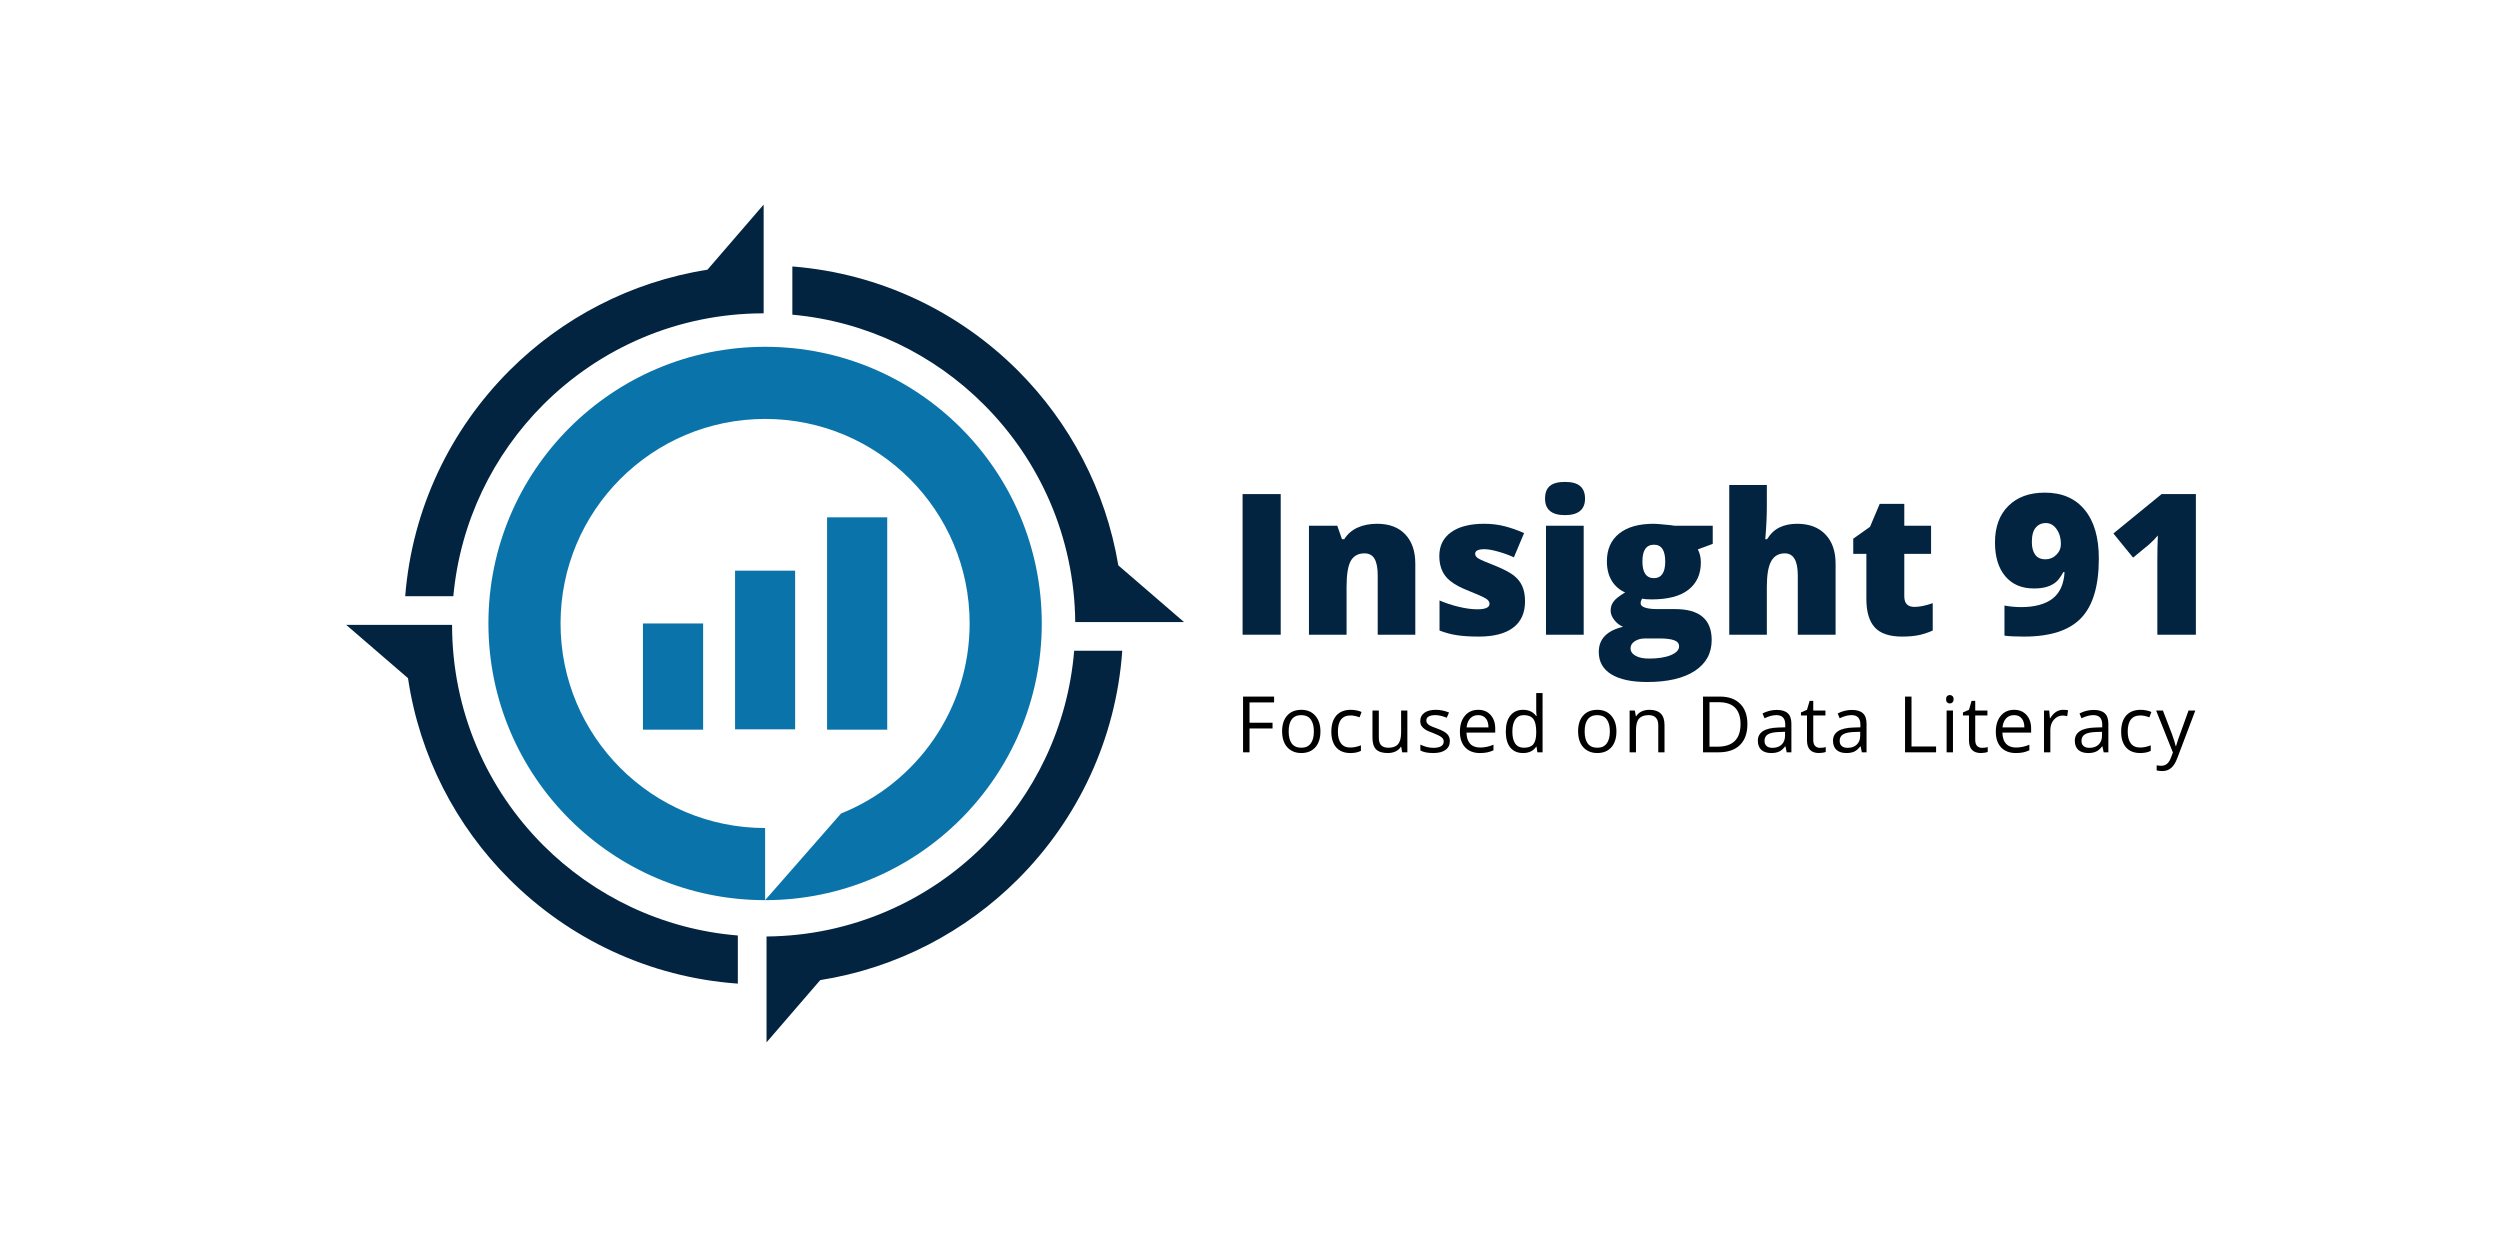
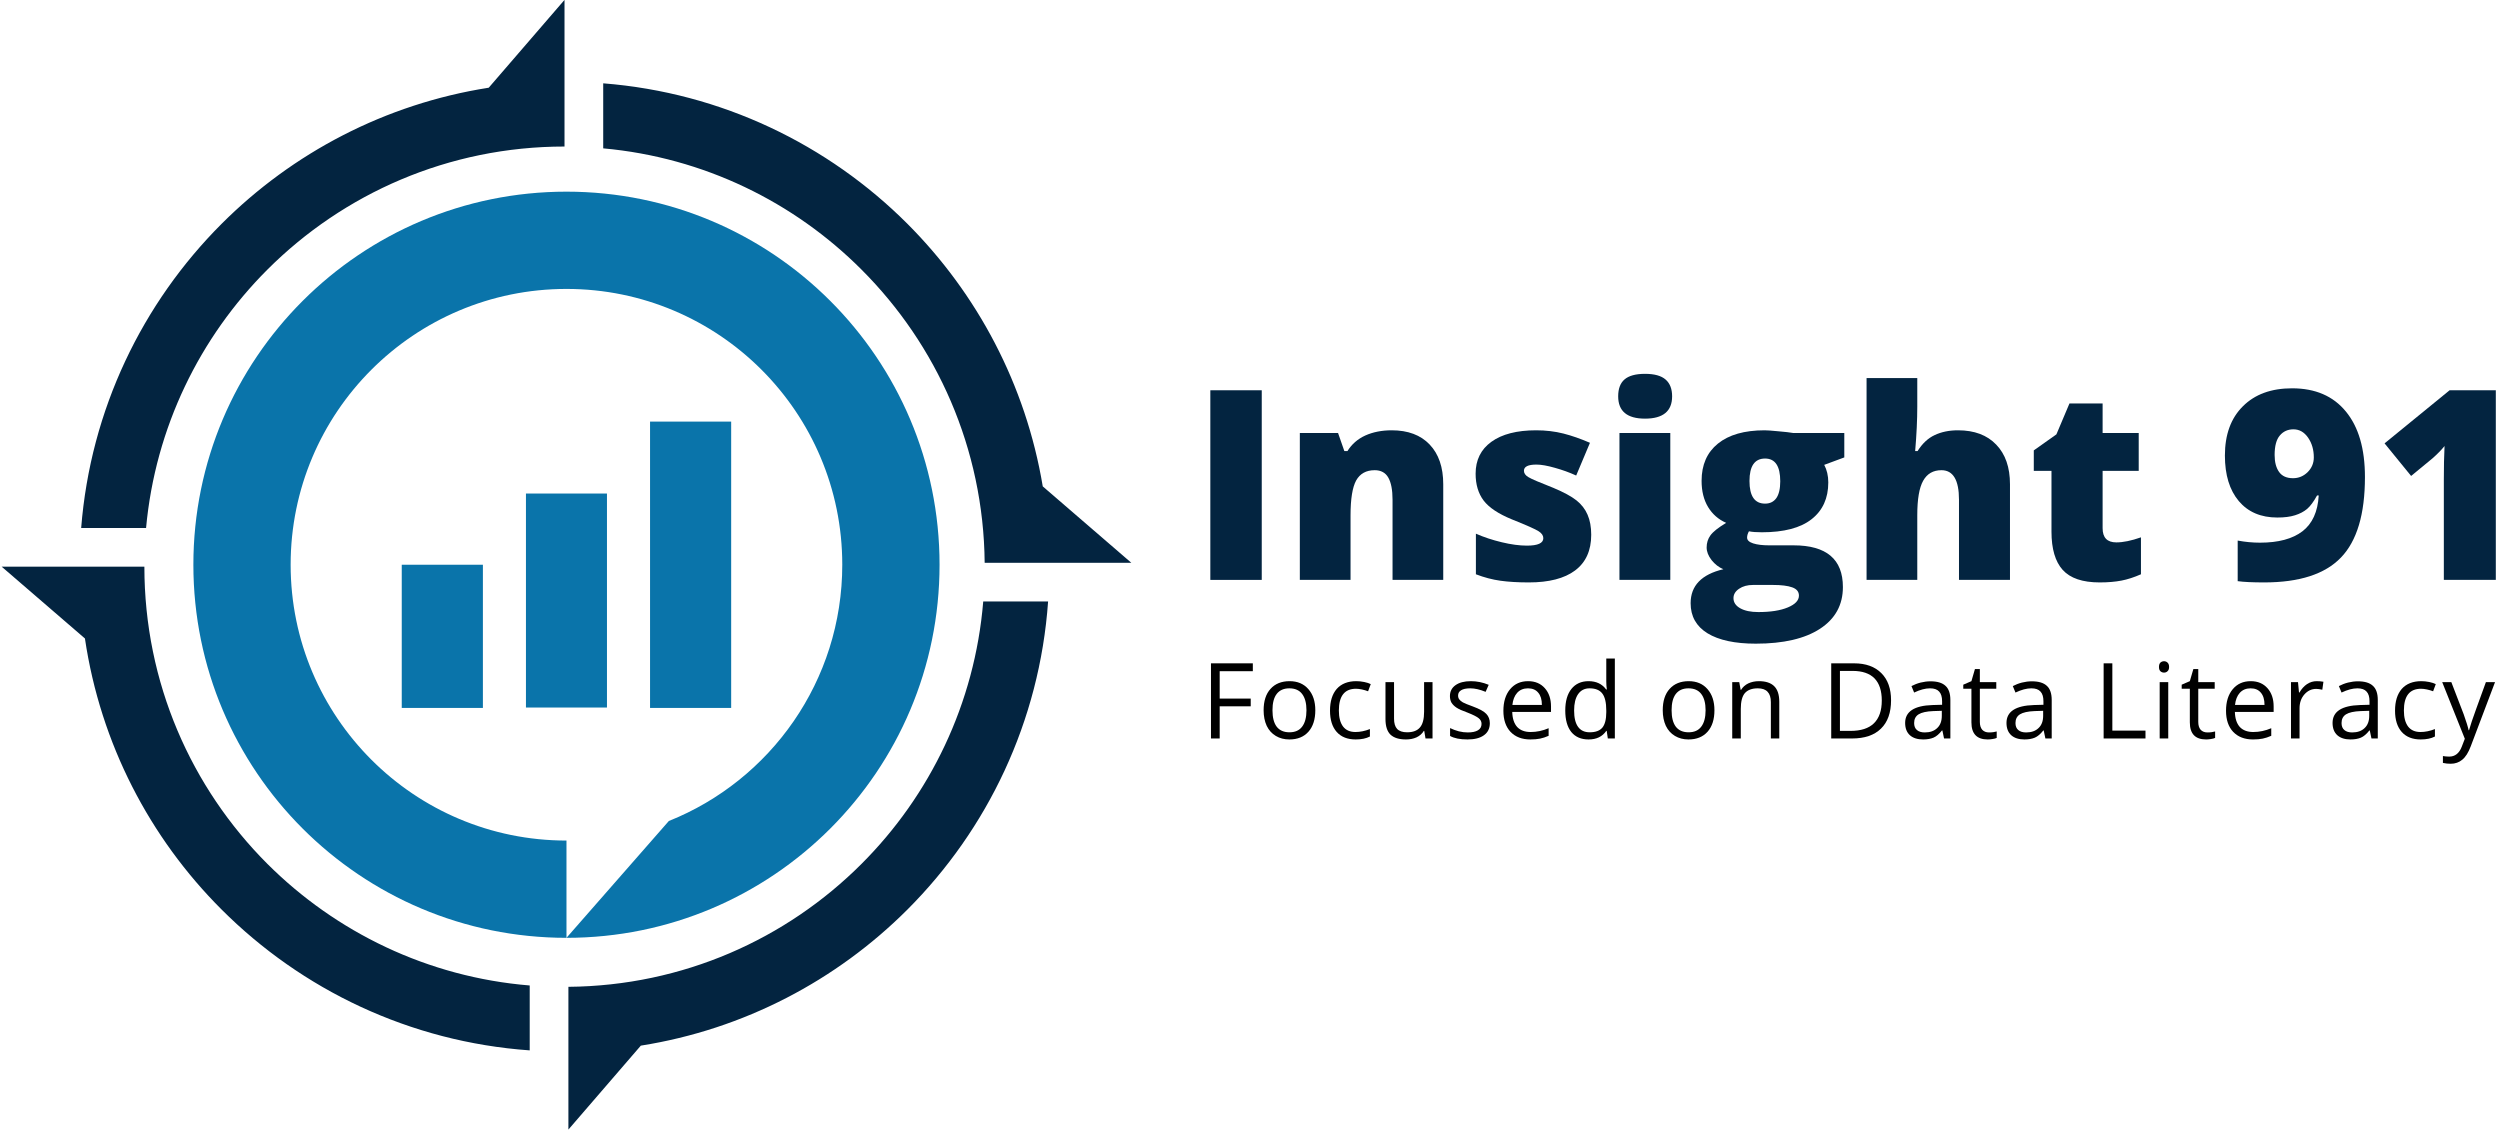
- <svg xmlns="http://www.w3.org/2000/svg" width="500" zoomAndPan="magnify" viewBox="0 0 375 187.5" height="250" preserveAspectRatio="xMidYMid meet" version="1.0">
+ <svg xmlns="http://www.w3.org/2000/svg" width="500" zoomAndPan="magnify" viewBox="52 30.7 277.6 125.7" height="226" preserveAspectRatio="xMidYMid meet" version="1.0">
  <defs>
    <g />
    <clipPath id="7f2fd1ae2f">
      <path d="M 51.934 30.688 L 177.598 30.688 L 177.598 156.352 L 51.934 156.352 Z M 51.934 30.688 " clip-rule="nonzero" />
    </clipPath>
  </defs>
  <g clip-path="url(#7f2fd1ae2f)">
    <path fill="#032440" d="M 118.852 39.969 C 132.035 41.008 143.879 46.785 152.691 55.594 C 160.449 63.367 165.859 73.484 167.746 84.805 L 177.598 93.305 L 161.285 93.305 C 161.164 80.566 155.957 69.059 147.59 60.695 C 140.09 53.18 130.039 48.215 118.852 47.203 Z M 51.934 93.734 L 61.199 101.723 C 62.93 113.422 68.418 123.906 76.406 131.879 C 85.312 140.781 97.32 146.598 110.676 147.543 L 110.676 140.324 C 99.316 139.395 89.102 134.387 81.492 126.793 C 73.035 118.332 67.812 106.648 67.812 93.734 Z M 114.98 156.352 L 123.035 147.016 C 134.531 145.195 144.824 139.746 152.691 131.879 C 161.594 122.973 167.398 110.965 168.34 97.609 L 161.125 97.609 C 160.191 108.969 155.199 119.184 147.59 126.793 C 139.238 135.156 127.719 140.363 114.98 140.473 Z M 114.547 30.688 L 106.117 40.457 C 94.594 42.266 84.285 47.715 76.406 55.594 C 67.598 64.406 61.82 76.25 60.781 89.434 L 68 89.434 C 69.027 78.246 73.992 68.195 81.492 60.695 C 89.953 52.234 101.637 47 114.547 47 Z M 114.547 30.688 " fill-opacity="1" fill-rule="nonzero" />
  </g>
  <path fill="#0a74aa" d="M 114.766 52.02 C 137.688 52.02 156.266 70.598 156.266 93.52 C 156.266 116.445 137.688 135.023 114.766 135.023 C 91.84 135.023 73.262 116.445 73.262 93.52 C 73.262 70.598 91.84 52.02 114.766 52.02 Z M 110.258 85.602 L 119.27 85.602 L 119.27 109.402 L 110.258 109.402 Z M 124.062 77.602 L 133.086 77.602 L 133.086 109.453 L 124.062 109.453 Z M 96.441 93.52 L 105.469 93.52 L 105.469 109.453 L 96.441 109.453 Z M 114.766 62.84 C 131.711 62.84 145.445 76.574 145.445 93.52 C 145.445 106.445 137.457 117.508 126.152 122.027 L 114.766 135.023 L 114.766 124.203 C 97.82 124.203 84.082 110.465 84.082 93.52 C 84.082 76.574 97.82 62.84 114.766 62.84 Z M 114.766 62.84 " fill-opacity="1" fill-rule="evenodd" />
  <g fill="#032440" fill-opacity="1">
    <g transform="translate(184.1065, 95.20708)">
      <g>
        <path d="M 2.281 0 L 2.281 -21.094 L 8 -21.094 L 8 0 Z M 2.281 0 " />
      </g>
    </g>
  </g>
  <g fill="#032440" fill-opacity="1">
    <g transform="translate(194.3902, 95.20708)">
      <g>
        <path d="M 12.266 0 L 12.266 -8.922 C 12.266 -10.004 12.109 -10.82 11.797 -11.375 C 11.484 -11.926 10.977 -12.203 10.281 -12.203 C 9.332 -12.203 8.645 -11.82 8.219 -11.062 C 7.801 -10.301 7.594 -9 7.594 -7.156 L 7.594 0 L 1.953 0 L 1.953 -16.344 L 6.203 -16.344 L 6.906 -14.328 L 7.25 -14.328 C 7.727 -15.098 8.391 -15.676 9.234 -16.062 C 10.086 -16.445 11.066 -16.641 12.172 -16.641 C 13.984 -16.641 15.391 -16.113 16.391 -15.062 C 17.398 -14.008 17.906 -12.535 17.906 -10.641 L 17.906 0 Z M 12.266 0 " />
      </g>
    </g>
  </g>
  <g fill="#032440" fill-opacity="1">
    <g transform="translate(214.1786, 95.20708)">
      <g>
        <path d="M 14.578 -5.016 C 14.578 -3.266 13.977 -1.941 12.781 -1.047 C 11.594 -0.16 9.879 0.281 7.641 0.281 C 6.43 0.281 5.379 0.219 4.484 0.094 C 3.586 -0.031 2.676 -0.27 1.75 -0.625 L 1.75 -5.141 C 2.625 -4.754 3.582 -4.438 4.625 -4.188 C 5.664 -3.938 6.598 -3.812 7.422 -3.812 C 8.641 -3.812 9.25 -4.086 9.25 -4.641 C 9.25 -4.93 9.078 -5.188 8.734 -5.406 C 8.391 -5.633 7.395 -6.078 5.75 -6.734 C 4.25 -7.348 3.203 -8.047 2.609 -8.828 C 2.016 -9.617 1.719 -10.613 1.719 -11.812 C 1.719 -13.332 2.301 -14.516 3.469 -15.359 C 4.645 -16.211 6.305 -16.641 8.453 -16.641 C 9.523 -16.641 10.535 -16.52 11.484 -16.281 C 12.43 -16.039 13.414 -15.695 14.438 -15.25 L 12.906 -11.609 C 12.156 -11.953 11.363 -12.238 10.531 -12.469 C 9.695 -12.707 9.016 -12.828 8.484 -12.828 C 7.555 -12.828 7.094 -12.598 7.094 -12.141 C 7.094 -11.867 7.254 -11.633 7.578 -11.438 C 7.898 -11.238 8.832 -10.836 10.375 -10.234 C 11.52 -9.754 12.375 -9.289 12.938 -8.844 C 13.5 -8.395 13.91 -7.863 14.172 -7.25 C 14.441 -6.633 14.578 -5.891 14.578 -5.016 Z M 14.578 -5.016 " />
      </g>
    </g>
  </g>
  <g fill="#032440" fill-opacity="1">
    <g transform="translate(229.9285, 95.20708)">
      <g>
        <path d="M 7.625 0 L 1.969 0 L 1.969 -16.344 L 7.625 -16.344 Z M 1.828 -20.422 C 1.828 -21.266 2.062 -21.891 2.531 -22.297 C 3.008 -22.711 3.77 -22.922 4.812 -22.922 C 5.863 -22.922 6.629 -22.707 7.109 -22.281 C 7.586 -21.863 7.828 -21.242 7.828 -20.422 C 7.828 -18.766 6.82 -17.938 4.812 -17.938 C 2.82 -17.938 1.828 -18.766 1.828 -20.422 Z M 1.828 -20.422 " />
      </g>
    </g>
  </g>
  <g fill="#032440" fill-opacity="1">
    <g transform="translate(239.5343, 95.20708)">
      <g>
        <path d="M 17.375 -16.344 L 17.375 -13.625 L 15.141 -12.797 C 15.441 -12.234 15.594 -11.582 15.594 -10.844 C 15.594 -9.082 14.973 -7.719 13.734 -6.75 C 12.504 -5.781 10.66 -5.297 8.203 -5.297 C 7.598 -5.297 7.117 -5.332 6.766 -5.406 C 6.629 -5.156 6.562 -4.922 6.562 -4.703 C 6.562 -4.422 6.785 -4.207 7.234 -4.062 C 7.691 -3.914 8.285 -3.844 9.016 -3.844 L 11.734 -3.844 C 15.391 -3.844 17.219 -2.297 17.219 0.797 C 17.219 2.785 16.367 4.332 14.672 5.438 C 12.984 6.539 10.602 7.094 7.531 7.094 C 5.207 7.094 3.414 6.707 2.156 5.938 C 0.906 5.164 0.281 4.051 0.281 2.594 C 0.281 0.645 1.492 -0.613 3.922 -1.188 C 3.422 -1.395 2.984 -1.734 2.609 -2.203 C 2.242 -2.68 2.062 -3.148 2.062 -3.609 C 2.062 -4.117 2.203 -4.566 2.484 -4.953 C 2.766 -5.348 3.348 -5.812 4.234 -6.344 C 3.379 -6.719 2.707 -7.305 2.219 -8.109 C 1.738 -8.91 1.5 -9.879 1.5 -11.016 C 1.5 -12.797 2.102 -14.176 3.312 -15.156 C 4.531 -16.145 6.266 -16.641 8.516 -16.641 C 8.805 -16.641 9.316 -16.602 10.047 -16.531 C 10.785 -16.469 11.328 -16.406 11.672 -16.344 Z M 5.047 2.031 C 5.047 2.5 5.297 2.875 5.797 3.156 C 6.297 3.438 6.969 3.578 7.812 3.578 C 9.176 3.578 10.27 3.406 11.094 3.062 C 11.914 2.719 12.328 2.281 12.328 1.75 C 12.328 1.312 12.078 1.004 11.578 0.828 C 11.078 0.648 10.359 0.562 9.422 0.562 L 7.219 0.562 C 6.602 0.562 6.086 0.703 5.672 0.984 C 5.254 1.266 5.047 1.613 5.047 2.031 Z M 6.828 -11 C 6.828 -9.32 7.406 -8.484 8.562 -8.484 C 9.102 -8.484 9.52 -8.688 9.812 -9.094 C 10.102 -9.508 10.25 -10.133 10.25 -10.969 C 10.25 -12.656 9.688 -13.5 8.562 -13.5 C 7.406 -13.5 6.828 -12.664 6.828 -11 Z M 6.828 -11 " />
      </g>
    </g>
  </g>
  <g fill="#032440" fill-opacity="1">
    <g transform="translate(257.4333, 95.20708)">
      <g>
        <path d="M 12.234 0 L 12.234 -8.922 C 12.234 -11.109 11.582 -12.203 10.281 -12.203 C 9.363 -12.203 8.688 -11.812 8.25 -11.031 C 7.812 -10.258 7.594 -8.977 7.594 -7.188 L 7.594 0 L 1.953 0 L 1.953 -22.453 L 7.594 -22.453 L 7.594 -19.266 C 7.594 -17.816 7.516 -16.172 7.359 -14.328 L 7.625 -14.328 C 8.156 -15.172 8.789 -15.766 9.531 -16.109 C 10.27 -16.461 11.133 -16.641 12.125 -16.641 C 13.945 -16.641 15.363 -16.109 16.375 -15.047 C 17.395 -13.992 17.906 -12.523 17.906 -10.641 L 17.906 0 Z M 12.234 0 " />
      </g>
    </g>
  </g>
  <g fill="#032440" fill-opacity="1">
    <g transform="translate(277.2217, 95.20708)">
      <g>
        <path d="M 9.953 -4.172 C 10.711 -4.172 11.625 -4.359 12.688 -4.734 L 12.688 -0.625 C 11.926 -0.289 11.203 -0.055 10.516 0.078 C 9.828 0.211 9.02 0.281 8.094 0.281 C 6.195 0.281 4.828 -0.18 3.984 -1.109 C 3.148 -2.035 2.734 -3.457 2.734 -5.375 L 2.734 -12.125 L 0.766 -12.125 L 0.766 -14.406 L 3.281 -16.188 L 4.734 -19.625 L 8.422 -19.625 L 8.422 -16.344 L 12.438 -16.344 L 12.438 -12.125 L 8.422 -12.125 L 8.422 -5.75 C 8.422 -4.695 8.93 -4.172 9.953 -4.172 Z M 9.953 -4.172 " />
      </g>
    </g>
  </g>
  <g fill="#032440" fill-opacity="1">
    <g transform="translate(290.8082, 95.20708)">
      <g />
    </g>
  </g>
  <g fill="#032440" fill-opacity="1">
    <g transform="translate(298.4813, 95.20708)">
      <g>
        <path d="M 16.344 -11.438 C 16.344 -7.312 15.453 -4.328 13.672 -2.484 C 11.898 -0.641 9.055 0.281 5.141 0.281 C 3.848 0.281 2.863 0.234 2.188 0.141 L 2.188 -4.375 C 3.02 -4.219 3.848 -4.141 4.672 -4.141 C 6.711 -4.141 8.285 -4.562 9.391 -5.406 C 10.492 -6.25 11.098 -7.578 11.203 -9.391 L 11.016 -9.391 C 10.641 -8.703 10.27 -8.203 9.906 -7.891 C 9.539 -7.586 9.094 -7.352 8.562 -7.188 C 8.039 -7.02 7.383 -6.938 6.594 -6.938 C 4.77 -6.938 3.344 -7.547 2.312 -8.766 C 1.281 -9.992 0.766 -11.68 0.766 -13.828 C 0.766 -16.16 1.43 -17.988 2.766 -19.312 C 4.098 -20.645 5.922 -21.312 8.234 -21.312 C 10.816 -21.312 12.812 -20.453 14.219 -18.734 C 15.633 -17.023 16.344 -14.594 16.344 -11.438 Z M 8.391 -16.75 C 7.766 -16.75 7.258 -16.52 6.875 -16.062 C 6.488 -15.613 6.297 -14.891 6.297 -13.891 C 6.297 -13.098 6.461 -12.469 6.797 -12 C 7.129 -11.539 7.645 -11.312 8.344 -11.312 C 8.969 -11.312 9.508 -11.535 9.969 -11.984 C 10.426 -12.441 10.656 -12.988 10.656 -13.625 C 10.656 -14.477 10.441 -15.211 10.016 -15.828 C 9.586 -16.441 9.047 -16.75 8.391 -16.75 Z M 8.391 -16.75 " />
      </g>
    </g>
  </g>
  <g fill="#032440" fill-opacity="1">
    <g transform="translate(315.7889, 95.20708)">
      <g>
        <path d="M 13.594 0 L 7.812 0 L 7.812 -11.172 C 7.812 -12.523 7.836 -13.766 7.891 -14.891 C 7.535 -14.453 7.094 -14 6.562 -13.531 L 4.172 -11.562 L 1.219 -15.188 L 8.453 -21.094 L 13.594 -21.094 Z M 13.594 0 " />
      </g>
    </g>
  </g>
  <g fill="#000000" fill-opacity="1">
    <g transform="translate(185.3026, 112.8474)">
      <g>
        <path d="M 2.125 0 L 1.156 0 L 1.156 -8.359 L 5.812 -8.359 L 5.812 -7.484 L 2.125 -7.484 L 2.125 -4.438 L 5.578 -4.438 L 5.578 -3.578 L 2.125 -3.578 Z M 2.125 0 " />
      </g>
    </g>
  </g>
  <g fill="#000000" fill-opacity="1">
    <g transform="translate(191.6591, 112.8474)">
      <g>
        <path d="M 6.406 -3.141 C 6.406 -2.117 6.148 -1.32 5.641 -0.75 C 5.129 -0.176 4.422 0.109 3.516 0.109 C 2.953 0.109 2.453 -0.02 2.016 -0.281 C 1.578 -0.539 1.238 -0.914 1 -1.406 C 0.77 -1.906 0.656 -2.484 0.656 -3.141 C 0.656 -4.16 0.91 -4.953 1.422 -5.516 C 1.93 -6.086 2.641 -6.375 3.547 -6.375 C 4.422 -6.375 5.113 -6.082 5.625 -5.5 C 6.145 -4.914 6.406 -4.129 6.406 -3.141 Z M 1.641 -3.141 C 1.641 -2.336 1.797 -1.727 2.109 -1.312 C 2.43 -0.895 2.906 -0.688 3.531 -0.688 C 4.156 -0.688 4.625 -0.895 4.938 -1.312 C 5.258 -1.727 5.422 -2.336 5.422 -3.141 C 5.422 -3.93 5.258 -4.535 4.938 -4.953 C 4.625 -5.367 4.148 -5.578 3.516 -5.578 C 2.898 -5.578 2.43 -5.367 2.109 -4.953 C 1.797 -4.547 1.641 -3.941 1.641 -3.141 Z M 1.641 -3.141 " />
      </g>
    </g>
  </g>
  <g fill="#000000" fill-opacity="1">
    <g transform="translate(199.0443, 112.8474)">
      <g>
        <path d="M 3.516 0.109 C 2.609 0.109 1.906 -0.164 1.406 -0.719 C 0.906 -1.281 0.656 -2.07 0.656 -3.094 C 0.656 -4.133 0.906 -4.941 1.406 -5.516 C 1.914 -6.086 2.641 -6.375 3.578 -6.375 C 3.867 -6.375 4.164 -6.344 4.469 -6.281 C 4.77 -6.219 5.008 -6.141 5.188 -6.047 L 4.891 -5.25 C 4.68 -5.332 4.453 -5.398 4.203 -5.453 C 3.953 -5.504 3.734 -5.531 3.547 -5.531 C 2.273 -5.531 1.641 -4.723 1.641 -3.109 C 1.641 -2.336 1.797 -1.742 2.109 -1.328 C 2.422 -0.922 2.879 -0.719 3.484 -0.719 C 4.004 -0.719 4.539 -0.828 5.094 -1.047 L 5.094 -0.219 C 4.676 0 4.148 0.109 3.516 0.109 Z M 3.516 0.109 " />
      </g>
    </g>
  </g>
  <g fill="#000000" fill-opacity="1">
    <g transform="translate(204.9322, 112.8474)">
      <g>
        <path d="M 1.891 -6.266 L 1.891 -2.203 C 1.891 -1.691 2.004 -1.312 2.234 -1.062 C 2.473 -0.812 2.844 -0.688 3.344 -0.688 C 3.988 -0.688 4.461 -0.863 4.766 -1.219 C 5.078 -1.57 5.234 -2.156 5.234 -2.969 L 5.234 -6.266 L 6.172 -6.266 L 6.172 0 L 5.391 0 L 5.25 -0.844 L 5.203 -0.844 C 5.016 -0.531 4.742 -0.289 4.391 -0.125 C 4.047 0.031 3.656 0.109 3.219 0.109 C 2.457 0.109 1.883 -0.066 1.5 -0.422 C 1.125 -0.785 0.938 -1.367 0.938 -2.172 L 0.938 -6.266 Z M 1.891 -6.266 " />
      </g>
    </g>
  </g>
  <g fill="#000000" fill-opacity="1">
    <g transform="translate(212.4316, 112.8474)">
      <g>
        <path d="M 5.047 -1.703 C 5.047 -1.117 4.828 -0.672 4.391 -0.359 C 3.961 -0.047 3.352 0.109 2.562 0.109 C 1.727 0.109 1.082 -0.02 0.625 -0.281 L 0.625 -1.156 C 0.926 -1.008 1.25 -0.891 1.594 -0.797 C 1.938 -0.711 2.27 -0.672 2.594 -0.672 C 3.082 -0.672 3.457 -0.75 3.719 -0.906 C 3.988 -1.062 4.125 -1.301 4.125 -1.625 C 4.125 -1.875 4.02 -2.082 3.812 -2.25 C 3.602 -2.426 3.191 -2.633 2.578 -2.875 C 1.992 -3.082 1.578 -3.27 1.328 -3.438 C 1.086 -3.602 0.906 -3.785 0.781 -3.984 C 0.664 -4.191 0.609 -4.438 0.609 -4.719 C 0.609 -5.227 0.812 -5.629 1.219 -5.922 C 1.633 -6.223 2.207 -6.375 2.938 -6.375 C 3.613 -6.375 4.273 -6.238 4.922 -5.969 L 4.578 -5.188 C 3.953 -5.445 3.383 -5.578 2.875 -5.578 C 2.414 -5.578 2.07 -5.504 1.844 -5.359 C 1.625 -5.223 1.516 -5.031 1.516 -4.781 C 1.516 -4.613 1.555 -4.473 1.641 -4.359 C 1.723 -4.242 1.859 -4.129 2.047 -4.016 C 2.242 -3.91 2.613 -3.758 3.156 -3.562 C 3.895 -3.289 4.395 -3.016 4.656 -2.734 C 4.914 -2.461 5.047 -2.117 5.047 -1.703 Z M 5.047 -1.703 " />
      </g>
    </g>
  </g>
  <g fill="#000000" fill-opacity="1">
    <g transform="translate(218.331, 112.8474)">
      <g>
        <path d="M 3.656 0.109 C 2.727 0.109 1.992 -0.172 1.453 -0.734 C 0.922 -1.297 0.656 -2.078 0.656 -3.078 C 0.656 -4.086 0.906 -4.891 1.406 -5.484 C 1.906 -6.078 2.57 -6.375 3.406 -6.375 C 4.188 -6.375 4.805 -6.113 5.266 -5.594 C 5.723 -5.082 5.953 -4.406 5.953 -3.562 L 5.953 -2.953 L 1.641 -2.953 C 1.66 -2.223 1.844 -1.664 2.188 -1.281 C 2.539 -0.906 3.039 -0.719 3.688 -0.719 C 4.363 -0.719 5.031 -0.859 5.688 -1.141 L 5.688 -0.297 C 5.352 -0.148 5.035 -0.047 4.734 0.016 C 4.43 0.078 4.07 0.109 3.656 0.109 Z M 3.391 -5.578 C 2.891 -5.578 2.488 -5.41 2.188 -5.078 C 1.895 -4.754 1.719 -4.305 1.656 -3.734 L 4.938 -3.734 C 4.938 -4.328 4.801 -4.781 4.531 -5.094 C 4.27 -5.414 3.891 -5.578 3.391 -5.578 Z M 3.391 -5.578 " />
      </g>
    </g>
  </g>
  <g fill="#000000" fill-opacity="1">
    <g transform="translate(225.2133, 112.8474)">
      <g>
        <path d="M 5.266 -0.844 L 5.219 -0.844 C 4.781 -0.207 4.125 0.109 3.25 0.109 C 2.426 0.109 1.785 -0.164 1.328 -0.719 C 0.879 -1.281 0.656 -2.078 0.656 -3.109 C 0.656 -4.141 0.883 -4.941 1.344 -5.516 C 1.801 -6.086 2.438 -6.375 3.25 -6.375 C 4.102 -6.375 4.754 -6.066 5.203 -5.453 L 5.281 -5.453 L 5.234 -5.906 L 5.219 -6.344 L 5.219 -8.891 L 6.172 -8.891 L 6.172 0 L 5.391 0 Z M 3.375 -0.688 C 4.02 -0.688 4.488 -0.859 4.781 -1.203 C 5.07 -1.555 5.219 -2.129 5.219 -2.922 L 5.219 -3.109 C 5.219 -4.004 5.066 -4.641 4.766 -5.016 C 4.473 -5.391 4.004 -5.578 3.359 -5.578 C 2.805 -5.578 2.379 -5.359 2.078 -4.922 C 1.785 -4.492 1.641 -3.891 1.641 -3.109 C 1.641 -2.305 1.785 -1.703 2.078 -1.297 C 2.367 -0.891 2.801 -0.688 3.375 -0.688 Z M 3.375 -0.688 " />
      </g>
    </g>
  </g>
  <g fill="#000000" fill-opacity="1">
    <g transform="translate(232.7013, 112.8474)">
      <g />
    </g>
  </g>
  <g fill="#000000" fill-opacity="1">
    <g transform="translate(236.0576, 112.8474)">
      <g>
        <path d="M 6.406 -3.141 C 6.406 -2.117 6.148 -1.32 5.641 -0.75 C 5.129 -0.176 4.422 0.109 3.516 0.109 C 2.953 0.109 2.453 -0.02 2.016 -0.281 C 1.578 -0.539 1.238 -0.914 1 -1.406 C 0.77 -1.906 0.656 -2.484 0.656 -3.141 C 0.656 -4.16 0.91 -4.953 1.422 -5.516 C 1.93 -6.086 2.641 -6.375 3.547 -6.375 C 4.422 -6.375 5.113 -6.082 5.625 -5.5 C 6.145 -4.914 6.406 -4.129 6.406 -3.141 Z M 1.641 -3.141 C 1.641 -2.336 1.797 -1.727 2.109 -1.312 C 2.43 -0.895 2.906 -0.688 3.531 -0.688 C 4.156 -0.688 4.625 -0.895 4.938 -1.312 C 5.258 -1.727 5.422 -2.336 5.422 -3.141 C 5.422 -3.93 5.258 -4.535 4.938 -4.953 C 4.625 -5.367 4.148 -5.578 3.516 -5.578 C 2.898 -5.578 2.43 -5.367 2.109 -4.953 C 1.797 -4.547 1.641 -3.941 1.641 -3.141 Z M 1.641 -3.141 " />
      </g>
    </g>
  </g>
  <g fill="#000000" fill-opacity="1">
    <g transform="translate(243.4428, 112.8474)">
      <g>
        <path d="M 5.297 0 L 5.297 -4.047 C 5.297 -4.555 5.176 -4.938 4.938 -5.188 C 4.707 -5.445 4.344 -5.578 3.844 -5.578 C 3.195 -5.578 2.719 -5.398 2.406 -5.047 C 2.102 -4.691 1.953 -4.102 1.953 -3.281 L 1.953 0 L 1 0 L 1 -6.266 L 1.781 -6.266 L 1.938 -5.406 L 1.984 -5.406 C 2.172 -5.719 2.438 -5.957 2.781 -6.125 C 3.133 -6.289 3.531 -6.375 3.969 -6.375 C 4.719 -6.375 5.281 -6.191 5.656 -5.828 C 6.039 -5.461 6.234 -4.879 6.234 -4.078 L 6.234 0 Z M 5.297 0 " />
      </g>
    </g>
  </g>
  <g fill="#000000" fill-opacity="1">
    <g transform="translate(250.9422, 112.8474)">
      <g />
    </g>
  </g>
  <g fill="#000000" fill-opacity="1">
    <g transform="translate(254.2985, 112.8474)">
      <g>
        <path d="M 7.812 -4.25 C 7.812 -2.875 7.438 -1.82 6.688 -1.094 C 5.945 -0.363 4.875 0 3.469 0 L 1.156 0 L 1.156 -8.359 L 3.703 -8.359 C 5.004 -8.359 6.016 -7.992 6.734 -7.266 C 7.453 -6.547 7.812 -5.539 7.812 -4.25 Z M 6.781 -4.219 C 6.781 -5.312 6.508 -6.133 5.969 -6.688 C 5.426 -7.238 4.613 -7.516 3.531 -7.516 L 2.125 -7.516 L 2.125 -0.844 L 3.297 -0.844 C 4.461 -0.844 5.332 -1.125 5.906 -1.688 C 6.488 -2.258 6.781 -3.102 6.781 -4.219 Z M 6.781 -4.219 " />
      </g>
    </g>
  </g>
  <g fill="#000000" fill-opacity="1">
    <g transform="translate(263.1467, 112.8474)">
      <g>
        <path d="M 4.859 0 L 4.672 -0.891 L 4.625 -0.891 C 4.312 -0.492 4 -0.227 3.688 -0.094 C 3.375 0.039 2.988 0.109 2.531 0.109 C 1.906 0.109 1.414 -0.047 1.062 -0.359 C 0.707 -0.68 0.531 -1.141 0.531 -1.734 C 0.531 -2.992 1.547 -3.656 3.578 -3.719 L 4.641 -3.75 L 4.641 -4.141 C 4.641 -4.629 4.531 -4.988 4.312 -5.219 C 4.102 -5.457 3.766 -5.578 3.297 -5.578 C 2.773 -5.578 2.188 -5.422 1.531 -5.109 L 1.234 -5.828 C 1.547 -5.992 1.883 -6.125 2.25 -6.219 C 2.625 -6.312 2.992 -6.359 3.359 -6.359 C 4.109 -6.359 4.66 -6.191 5.016 -5.859 C 5.379 -5.535 5.562 -5.008 5.562 -4.281 L 5.562 0 Z M 2.719 -0.672 C 3.301 -0.672 3.758 -0.832 4.094 -1.156 C 4.438 -1.477 4.609 -1.93 4.609 -2.516 L 4.609 -3.078 L 3.656 -3.047 C 2.906 -3.016 2.363 -2.895 2.031 -2.688 C 1.695 -2.477 1.531 -2.156 1.531 -1.719 C 1.531 -1.375 1.633 -1.113 1.844 -0.938 C 2.051 -0.758 2.344 -0.672 2.719 -0.672 Z M 2.719 -0.672 " />
      </g>
    </g>
  </g>
  <g fill="#000000" fill-opacity="1">
    <g transform="translate(269.9718, 112.8474)">
      <g>
        <path d="M 3.031 -0.672 C 3.195 -0.672 3.359 -0.68 3.516 -0.703 C 3.672 -0.734 3.797 -0.758 3.891 -0.781 L 3.891 -0.062 C 3.785 -0.008 3.629 0.031 3.422 0.062 C 3.223 0.094 3.047 0.109 2.891 0.109 C 1.68 0.109 1.078 -0.523 1.078 -1.797 L 1.078 -5.531 L 0.172 -5.531 L 0.172 -5.984 L 1.078 -6.375 L 1.469 -7.719 L 2.016 -7.719 L 2.016 -6.266 L 3.844 -6.266 L 3.844 -5.531 L 2.016 -5.531 L 2.016 -1.844 C 2.016 -1.469 2.102 -1.176 2.281 -0.969 C 2.469 -0.77 2.719 -0.672 3.031 -0.672 Z M 3.031 -0.672 " />
      </g>
    </g>
  </g>
  <g fill="#000000" fill-opacity="1">
    <g transform="translate(274.4196, 112.8474)">
      <g>
        <path d="M 4.859 0 L 4.672 -0.891 L 4.625 -0.891 C 4.312 -0.492 4 -0.227 3.688 -0.094 C 3.375 0.039 2.988 0.109 2.531 0.109 C 1.906 0.109 1.414 -0.047 1.062 -0.359 C 0.707 -0.68 0.531 -1.141 0.531 -1.734 C 0.531 -2.992 1.547 -3.656 3.578 -3.719 L 4.641 -3.75 L 4.641 -4.141 C 4.641 -4.629 4.531 -4.988 4.312 -5.219 C 4.102 -5.457 3.766 -5.578 3.297 -5.578 C 2.773 -5.578 2.188 -5.422 1.531 -5.109 L 1.234 -5.828 C 1.547 -5.992 1.883 -6.125 2.25 -6.219 C 2.625 -6.312 2.992 -6.359 3.359 -6.359 C 4.109 -6.359 4.66 -6.191 5.016 -5.859 C 5.379 -5.535 5.562 -5.008 5.562 -4.281 L 5.562 0 Z M 2.719 -0.672 C 3.301 -0.672 3.758 -0.832 4.094 -1.156 C 4.438 -1.477 4.609 -1.93 4.609 -2.516 L 4.609 -3.078 L 3.656 -3.047 C 2.906 -3.016 2.363 -2.895 2.031 -2.688 C 1.695 -2.477 1.531 -2.156 1.531 -1.719 C 1.531 -1.375 1.633 -1.113 1.844 -0.938 C 2.051 -0.758 2.344 -0.672 2.719 -0.672 Z M 2.719 -0.672 " />
      </g>
    </g>
  </g>
  <g fill="#000000" fill-opacity="1">
    <g transform="translate(281.2447, 112.8474)">
      <g />
    </g>
  </g>
  <g fill="#000000" fill-opacity="1">
    <g transform="translate(284.601, 112.8474)">
      <g>
        <path d="M 1.156 0 L 1.156 -8.359 L 2.125 -8.359 L 2.125 -0.875 L 5.812 -0.875 L 5.812 0 Z M 1.156 0 " />
      </g>
    </g>
  </g>
  <g fill="#000000" fill-opacity="1">
    <g transform="translate(290.9918, 112.8474)">
      <g>
        <path d="M 1.953 0 L 1 0 L 1 -6.266 L 1.953 -6.266 Z M 0.922 -7.953 C 0.922 -8.172 0.973 -8.332 1.078 -8.438 C 1.191 -8.539 1.328 -8.594 1.484 -8.594 C 1.641 -8.594 1.77 -8.539 1.875 -8.438 C 1.988 -8.332 2.047 -8.172 2.047 -7.953 C 2.047 -7.742 1.988 -7.586 1.875 -7.484 C 1.77 -7.379 1.641 -7.328 1.484 -7.328 C 1.328 -7.328 1.191 -7.379 1.078 -7.484 C 0.973 -7.586 0.922 -7.742 0.922 -7.953 Z M 0.922 -7.953 " />
      </g>
    </g>
  </g>
  <g fill="#000000" fill-opacity="1">
    <g transform="translate(294.268, 112.8474)">
      <g>
        <path d="M 3.031 -0.672 C 3.195 -0.672 3.359 -0.68 3.516 -0.703 C 3.672 -0.734 3.797 -0.758 3.891 -0.781 L 3.891 -0.062 C 3.785 -0.008 3.629 0.031 3.422 0.062 C 3.223 0.094 3.047 0.109 2.891 0.109 C 1.68 0.109 1.078 -0.523 1.078 -1.797 L 1.078 -5.531 L 0.172 -5.531 L 0.172 -5.984 L 1.078 -6.375 L 1.469 -7.719 L 2.016 -7.719 L 2.016 -6.266 L 3.844 -6.266 L 3.844 -5.531 L 2.016 -5.531 L 2.016 -1.844 C 2.016 -1.469 2.102 -1.176 2.281 -0.969 C 2.469 -0.77 2.719 -0.672 3.031 -0.672 Z M 3.031 -0.672 " />
      </g>
    </g>
  </g>
  <g fill="#000000" fill-opacity="1">
    <g transform="translate(298.7158, 112.8474)">
      <g>
        <path d="M 3.656 0.109 C 2.727 0.109 1.992 -0.172 1.453 -0.734 C 0.922 -1.297 0.656 -2.078 0.656 -3.078 C 0.656 -4.086 0.906 -4.891 1.406 -5.484 C 1.906 -6.078 2.57 -6.375 3.406 -6.375 C 4.188 -6.375 4.805 -6.113 5.266 -5.594 C 5.723 -5.082 5.953 -4.406 5.953 -3.562 L 5.953 -2.953 L 1.641 -2.953 C 1.66 -2.223 1.844 -1.664 2.188 -1.281 C 2.539 -0.906 3.039 -0.719 3.688 -0.719 C 4.363 -0.719 5.031 -0.859 5.688 -1.141 L 5.688 -0.297 C 5.352 -0.148 5.035 -0.047 4.734 0.016 C 4.43 0.078 4.07 0.109 3.656 0.109 Z M 3.391 -5.578 C 2.891 -5.578 2.488 -5.41 2.188 -5.078 C 1.895 -4.754 1.719 -4.305 1.656 -3.734 L 4.938 -3.734 C 4.938 -4.328 4.801 -4.781 4.531 -5.094 C 4.27 -5.414 3.891 -5.578 3.391 -5.578 Z M 3.391 -5.578 " />
      </g>
    </g>
  </g>
  <g fill="#000000" fill-opacity="1">
    <g transform="translate(305.5981, 112.8474)">
      <g>
        <path d="M 3.859 -6.375 C 4.141 -6.375 4.391 -6.352 4.609 -6.312 L 4.484 -5.422 C 4.223 -5.484 3.992 -5.516 3.797 -5.516 C 3.285 -5.516 2.848 -5.305 2.484 -4.891 C 2.129 -4.484 1.953 -3.973 1.953 -3.359 L 1.953 0 L 1 0 L 1 -6.266 L 1.781 -6.266 L 1.891 -5.109 L 1.938 -5.109 C 2.176 -5.516 2.457 -5.828 2.781 -6.047 C 3.113 -6.266 3.473 -6.375 3.859 -6.375 Z M 3.859 -6.375 " />
      </g>
    </g>
  </g>
  <g fill="#000000" fill-opacity="1">
    <g transform="translate(310.6917, 112.8474)">
      <g>
        <path d="M 4.859 0 L 4.672 -0.891 L 4.625 -0.891 C 4.312 -0.492 4 -0.227 3.688 -0.094 C 3.375 0.039 2.988 0.109 2.531 0.109 C 1.906 0.109 1.414 -0.047 1.062 -0.359 C 0.707 -0.68 0.531 -1.141 0.531 -1.734 C 0.531 -2.992 1.547 -3.656 3.578 -3.719 L 4.641 -3.75 L 4.641 -4.141 C 4.641 -4.629 4.531 -4.988 4.312 -5.219 C 4.102 -5.457 3.766 -5.578 3.297 -5.578 C 2.773 -5.578 2.188 -5.422 1.531 -5.109 L 1.234 -5.828 C 1.547 -5.992 1.883 -6.125 2.25 -6.219 C 2.625 -6.312 2.992 -6.359 3.359 -6.359 C 4.109 -6.359 4.66 -6.191 5.016 -5.859 C 5.379 -5.535 5.562 -5.008 5.562 -4.281 L 5.562 0 Z M 2.719 -0.672 C 3.301 -0.672 3.758 -0.832 4.094 -1.156 C 4.438 -1.477 4.609 -1.93 4.609 -2.516 L 4.609 -3.078 L 3.656 -3.047 C 2.906 -3.016 2.363 -2.895 2.031 -2.688 C 1.695 -2.477 1.531 -2.156 1.531 -1.719 C 1.531 -1.375 1.633 -1.113 1.844 -0.938 C 2.051 -0.758 2.344 -0.672 2.719 -0.672 Z M 2.719 -0.672 " />
      </g>
    </g>
  </g>
  <g fill="#000000" fill-opacity="1">
    <g transform="translate(317.5168, 112.8474)">
      <g>
        <path d="M 3.516 0.109 C 2.609 0.109 1.906 -0.164 1.406 -0.719 C 0.906 -1.281 0.656 -2.07 0.656 -3.094 C 0.656 -4.133 0.906 -4.941 1.406 -5.516 C 1.914 -6.086 2.641 -6.375 3.578 -6.375 C 3.867 -6.375 4.164 -6.344 4.469 -6.281 C 4.77 -6.219 5.008 -6.141 5.188 -6.047 L 4.891 -5.25 C 4.68 -5.332 4.453 -5.398 4.203 -5.453 C 3.953 -5.504 3.734 -5.531 3.547 -5.531 C 2.273 -5.531 1.641 -4.723 1.641 -3.109 C 1.641 -2.336 1.797 -1.742 2.109 -1.328 C 2.422 -0.922 2.879 -0.719 3.484 -0.719 C 4.004 -0.719 4.539 -0.828 5.094 -1.047 L 5.094 -0.219 C 4.676 0 4.148 0.109 3.516 0.109 Z M 3.516 0.109 " />
      </g>
    </g>
  </g>
  <g fill="#000000" fill-opacity="1">
    <g transform="translate(323.4047, 112.8474)">
      <g>
        <path d="M 0.016 -6.266 L 1.031 -6.266 L 2.406 -2.688 C 2.695 -1.875 2.879 -1.285 2.953 -0.922 L 3 -0.922 C 3.051 -1.117 3.156 -1.453 3.312 -1.922 C 3.469 -2.391 3.988 -3.836 4.875 -6.266 L 5.891 -6.266 L 3.188 0.875 C 2.926 1.57 2.613 2.066 2.25 2.359 C 1.895 2.66 1.461 2.812 0.953 2.812 C 0.66 2.812 0.375 2.781 0.094 2.719 L 0.094 1.953 C 0.301 1.992 0.535 2.016 0.797 2.016 C 1.441 2.016 1.906 1.648 2.188 0.922 L 2.531 0.031 Z M 0.016 -6.266 " />
      </g>
    </g>
  </g>
</svg>
